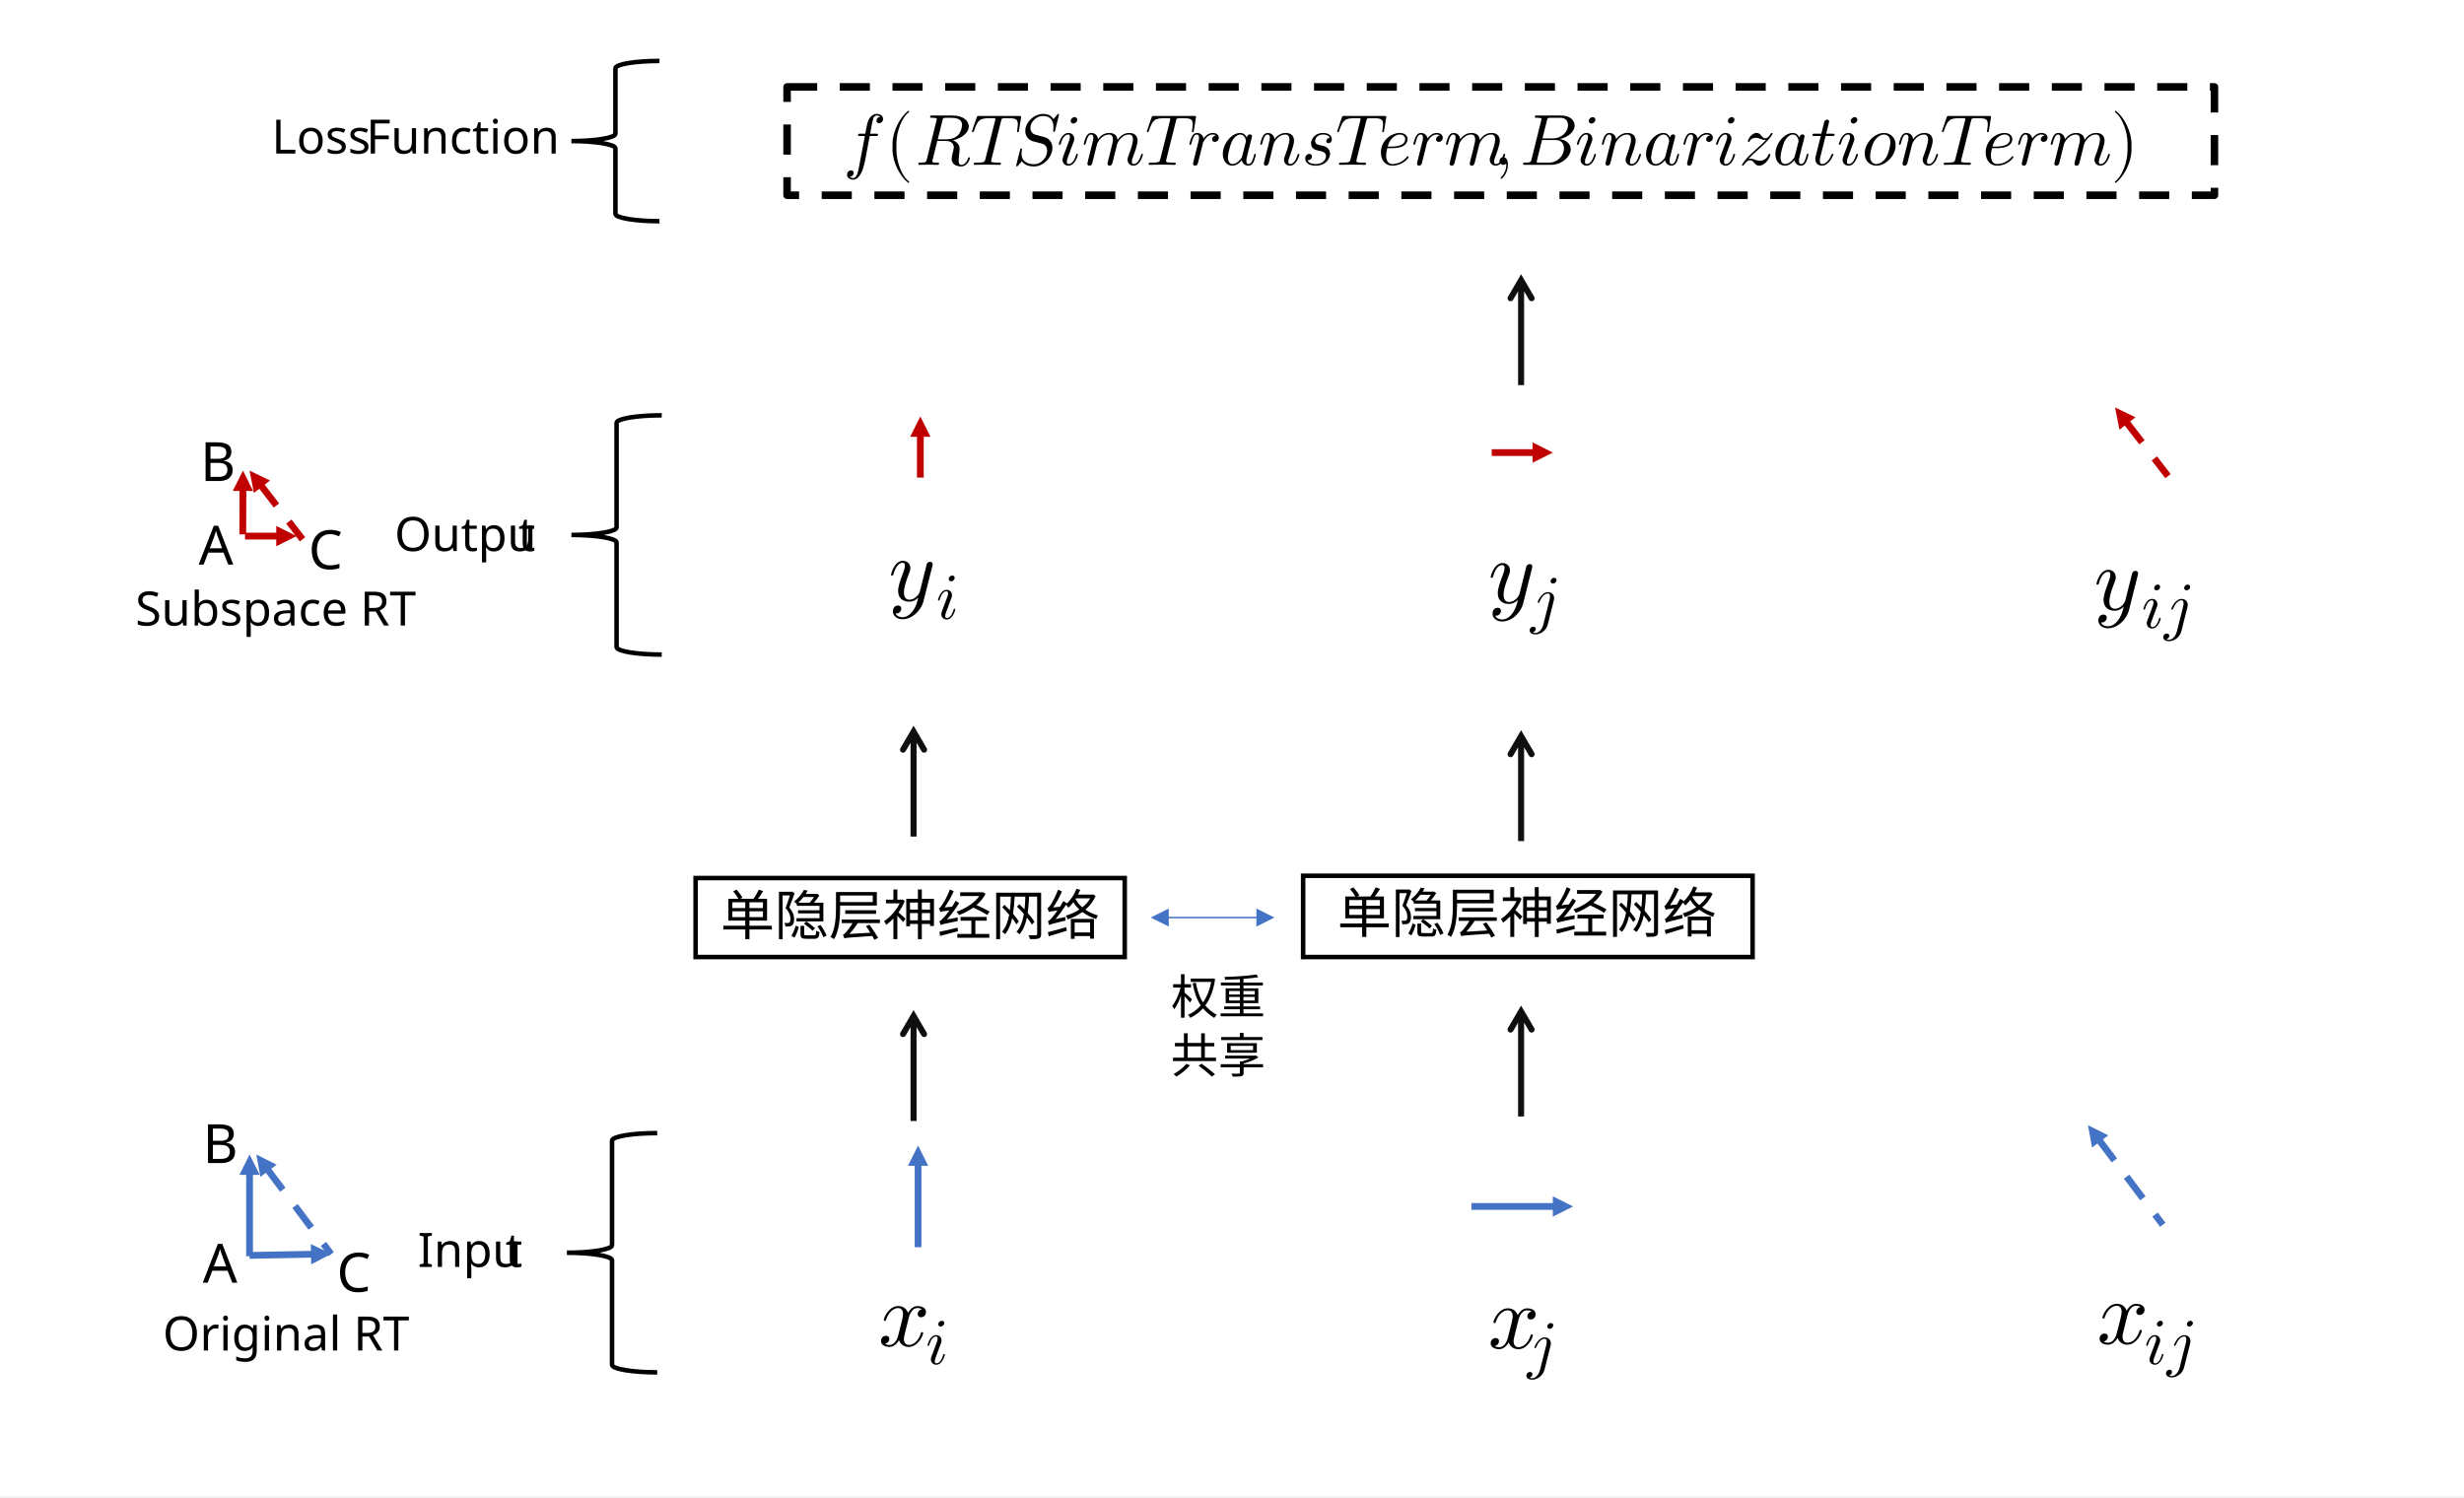
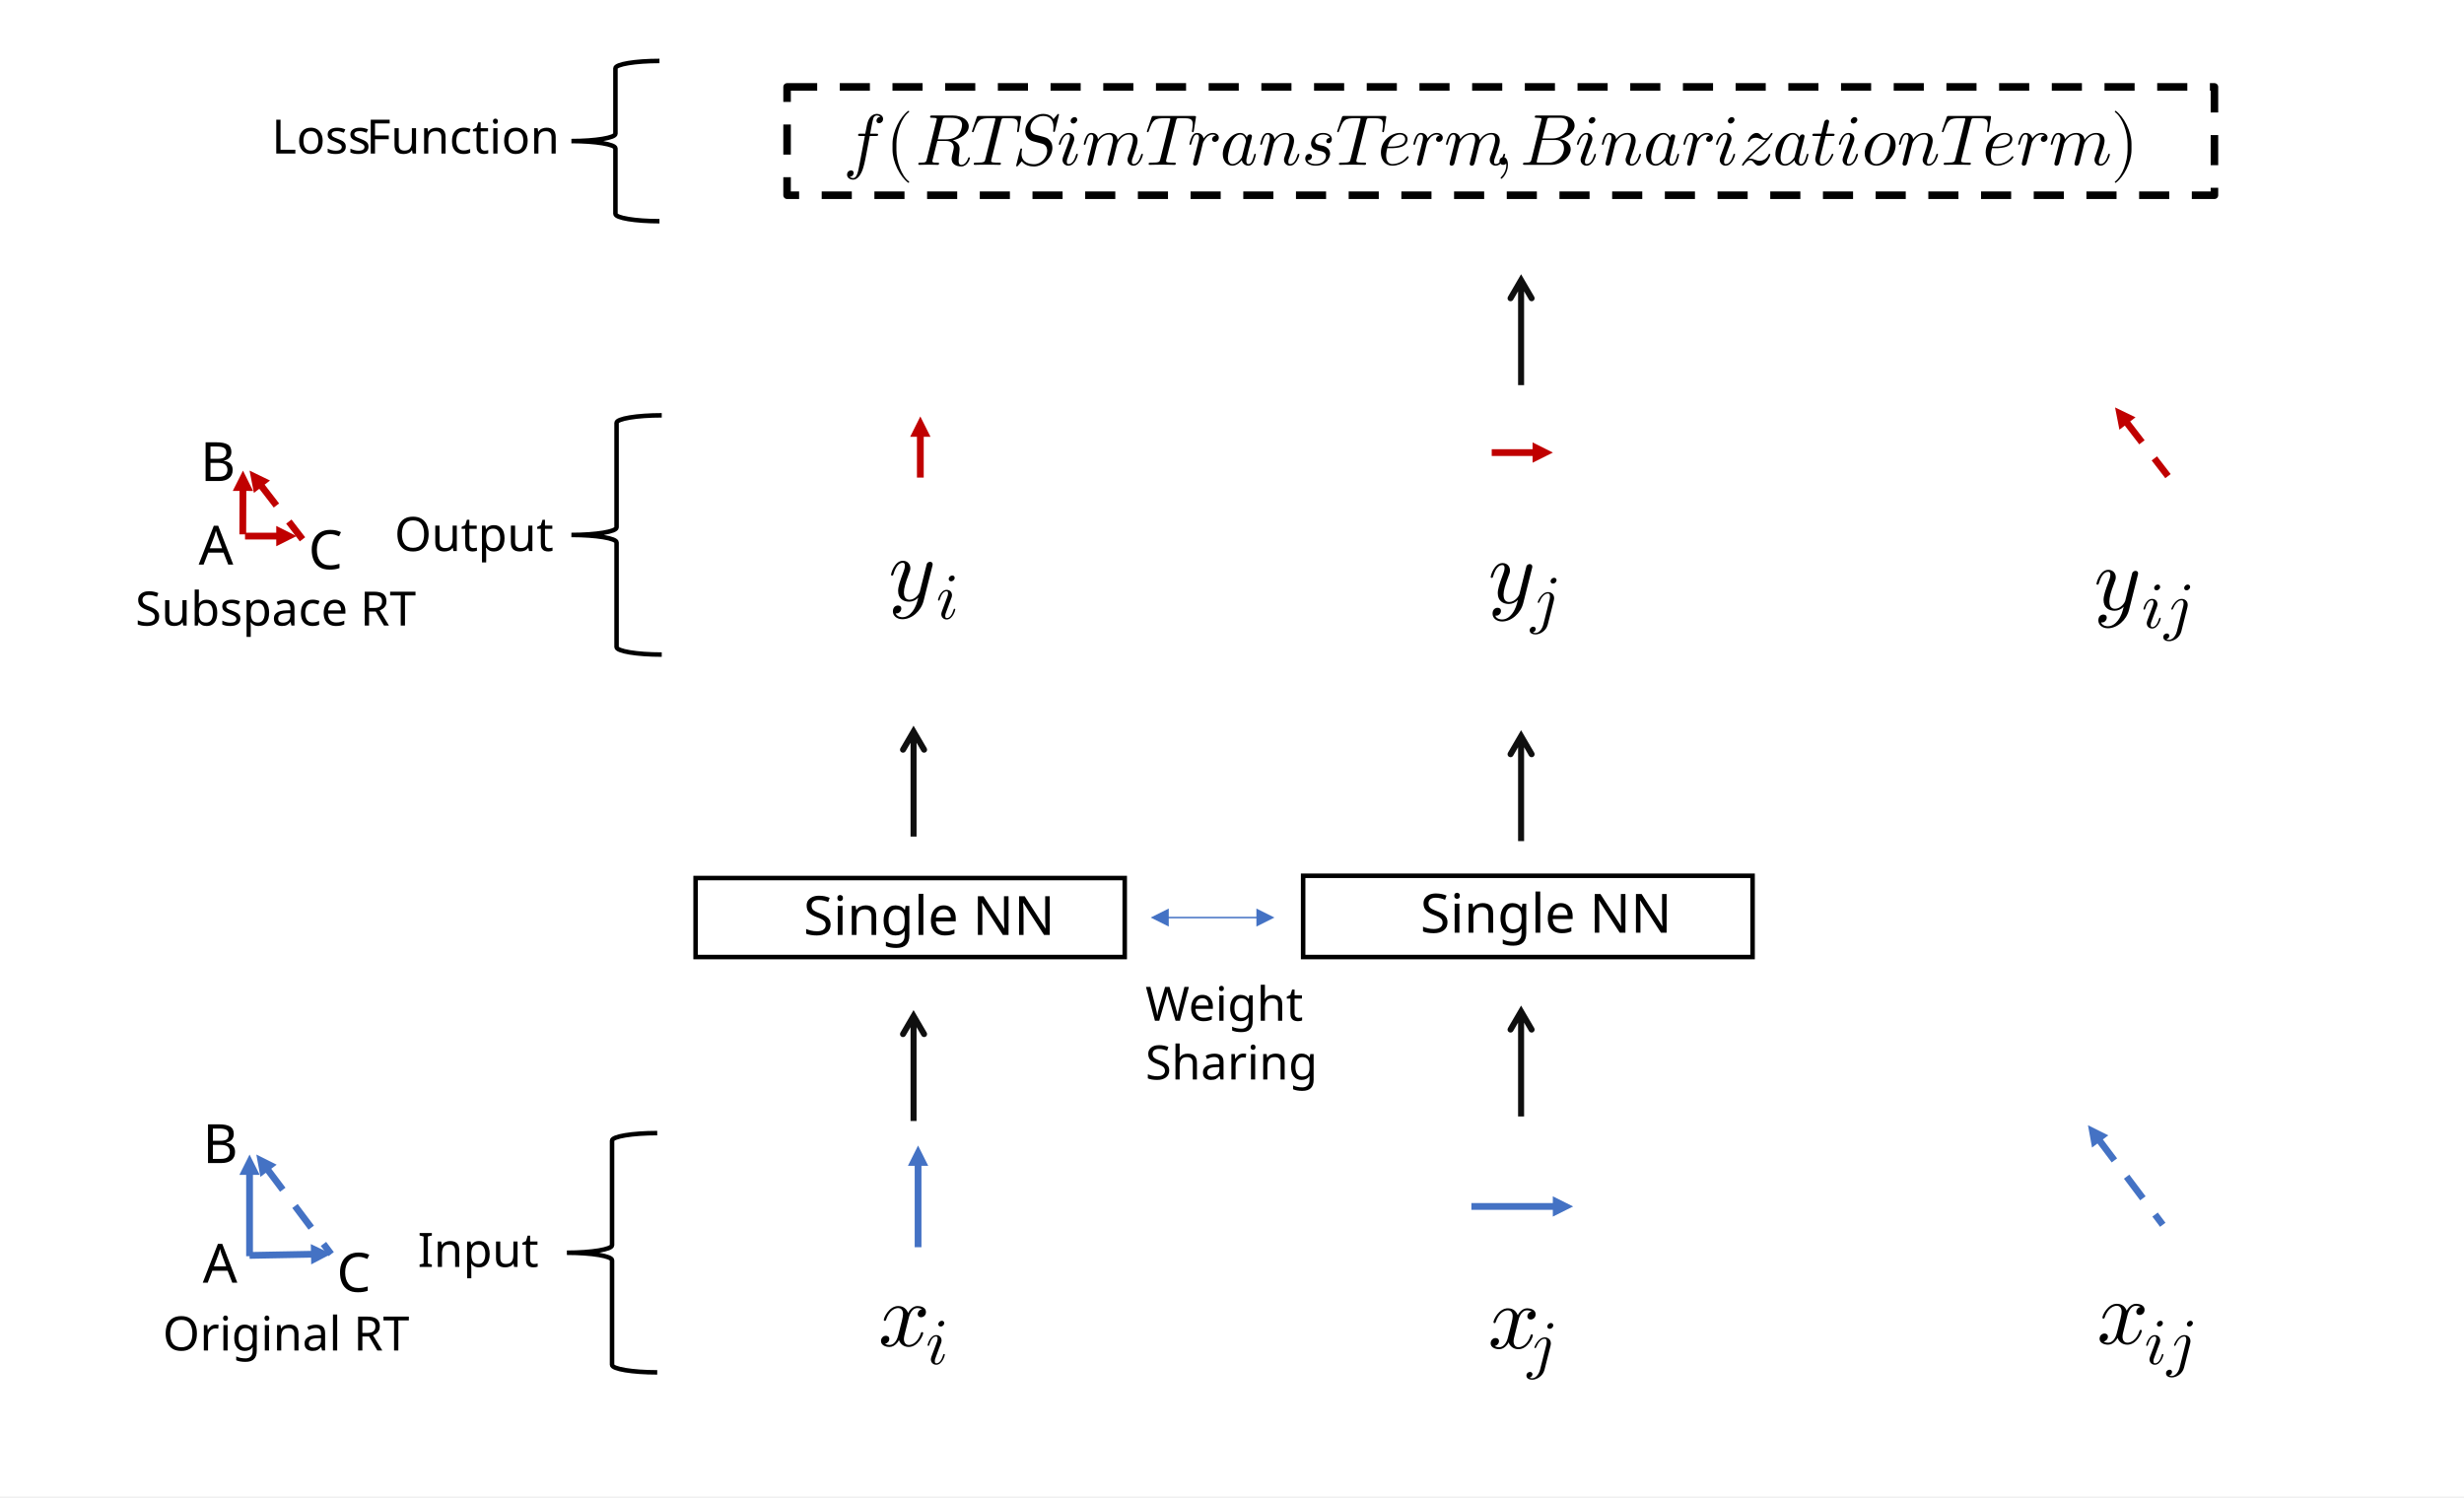
<svg xmlns="http://www.w3.org/2000/svg" width="1091" height="663" overflow="hidden">
  <defs>
    <clipPath id="clip0">
      <rect x="0" y="0" width="1091" height="663" />
    </clipPath>
  </defs>
  <g clip-path="url(#clip0)">
    <rect x="0" y="0" width="1091" height="662.667" fill="#FFFFFF" />
    <path d="M1.333-2.84757e-06 1.333 46.471-1.333 46.471-1.333 2.84757e-06ZM5.816 39.146 0 49.115-5.815 39.146C-6.186 38.51-5.971 37.694-5.336 37.323-4.7 36.953-3.884 37.167-3.513 37.803L1.151 45.799-1.151 45.799 3.513 37.803C3.884 37.167 4.7 36.953 5.336 37.323 5.972 37.694 6.186 38.51 5.816 39.146Z" fill="#000000" fill-opacity="0.941" transform="matrix(1.0005 0 0 -1 404.5 496.384)" />
    <path d="M1.333-2.84757e-06 1.333 46.471-1.333 46.471-1.333 2.84757e-06ZM5.816 39.146 0 49.115-5.815 39.146C-6.186 38.51-5.971 37.694-5.336 37.323-4.7 36.953-3.884 37.167-3.513 37.803L1.151 45.799-1.151 45.799 3.513 37.803C3.884 37.167 4.7 36.953 5.336 37.323 5.972 37.694 6.186 38.51 5.816 39.146Z" fill="#000000" fill-opacity="0.941" transform="matrix(1.0005 0 0 -1 673.5 494.385)" />
    <path d="M1.333-2.84757e-06 1.333 46.471-1.333 46.471-1.333 2.84757e-06ZM5.816 39.146 0 49.115-5.815 39.146C-6.186 38.51-5.971 37.694-5.336 37.323-4.7 36.953-3.884 37.167-3.513 37.803L1.151 45.799-1.151 45.799 3.513 37.803C3.884 37.167 4.7 36.953 5.336 37.323 5.972 37.694 6.186 38.51 5.816 39.146Z" fill="#000000" fill-opacity="0.941" transform="matrix(1.0005 0 0 -1 404.5 370.448)" />
    <path d="M1.333-2.84757e-06 1.333 46.471-1.333 46.471-1.333 2.84757e-06ZM5.816 39.146 0 49.115-5.815 39.146C-6.186 38.51-5.971 37.694-5.336 37.323-4.7 36.953-3.884 37.167-3.513 37.803L1.151 45.799-1.151 45.799 3.513 37.803C3.884 37.167 4.7 36.953 5.336 37.323 5.972 37.694 6.186 38.51 5.816 39.146Z" fill="#000000" fill-opacity="0.941" transform="matrix(1.0005 0 0 -1 673.5 372.447)" />
    <path d="M1.499-3.49368e-06 1.499 37.534-1.499 37.534-1.499 3.49368e-06ZM4.498 36.035 0 45.031-4.498 36.035Z" fill="#4472C4" transform="matrix(1.0005 0 0 -1 110.5 556.273)" />
    <path d="M0.028-1.499 28.721-0.956 28.664 2.042-0.028 1.499ZM27.278-3.982 36.187 0.685 27.108 5.012Z" fill="#4472C4" transform="matrix(1.0005 0 0 -1 110.5 555.906)" />
    <path d="M119.202 516.338 126.406 525.93 124.007 527.73 116.803 518.138ZM131.809 533.125 139.013 542.717 136.614 544.517 129.41 534.925ZM144.416 549.911 147.816 554.439 145.417 556.239 142.017 551.711ZM115.304 521.137 113.5 511.243 122.502 515.737Z" fill="#4472C4" />
    <path d="M1.499-0.005 1.566 20.716-1.433 20.725-1.499 0.005ZM4.56 19.207 0.091 28.217-4.436 19.236Z" fill="#C00000" transform="matrix(1.0005 0 0 -1 107.5 236.612)" />
    <path d="M108.5 235.881 123.816 235.882 123.816 238.88 108.5 238.88ZM122.316 232.883 131.316 237.381 122.316 241.879Z" fill="#C00000" />
    <path d="M116.264 213.42 123.586 222.923 121.209 224.752 113.887 215.249ZM129.077 230.05 135.123 237.898 132.746 239.728 126.7 231.88ZM112.426 218.267 110.5 208.395 119.556 212.778Z" fill="#C00000" />
    <path d="M516.167 405.963 557.635 405.963 557.635 406.629 516.167 406.629ZM517.5 410.294 509.5 406.296 517.5 402.298ZM556.302 402.298 564.302 406.296 556.302 410.294Z" fill="#4472C4" />
    <path d="M1.333-2.84757e-06 1.333 46.471-1.333 46.471-1.333 2.84757e-06ZM5.816 39.146 0 49.115-5.815 39.146C-6.186 38.51-5.971 37.694-5.336 37.323-4.7 36.953-3.884 37.167-3.513 37.803L1.151 45.799-1.151 45.799 3.513 37.803C3.884 37.167 4.7 36.953 5.336 37.323 5.972 37.694 6.186 38.51 5.816 39.146Z" fill="#000000" fill-opacity="0.941" transform="matrix(1.0005 0 0 -1 673.5 170.548)" />
    <rect x="348.5" y="38.481" width="632" height="47.976" stroke="#000000" stroke-width="3.333" stroke-linejoin="round" stroke-miterlimit="10" stroke-dasharray="13.333 10" fill="none" />
    <text font-family="Cambria Math,Cambria Math_MSFontService,sans-serif" font-weight="400" font-size="32" transform="matrix(1 0 0 0.999497 373.352 73)">𝑓<tspan font-size="32" x="18.607" y="0">(</tspan>
      <tspan font-size="32" x="31.94" y="0">𝑅𝑇𝑆𝑖𝑚𝑇𝑟𝑎𝑛𝑠𝑇𝑒𝑟𝑚</tspan>
      <tspan font-size="32" x="287.82" y="0">,</tspan>
      <tspan font-size="32" x="299.653" y="0">𝐵𝑖𝑛𝑎𝑟𝑖𝑧𝑎𝑡𝑖𝑜𝑛𝑇𝑒𝑟𝑚</tspan>
      <tspan font-size="32" x="561.2" y="0">)</tspan>
      <tspan font-size="40" x="15.565" y="523.263">𝑥</tspan>
      <tspan font-size="29" x="36.505" y="531.267">𝑖</tspan>
      <tspan font-size="40" x="285.515" y="524.263">𝑥</tspan>
      <tspan font-size="29" x="302.888" y="532.268">𝑗</tspan>
      <tspan font-size="40" x="555.137" y="522.262">𝑥</tspan>
      <tspan font-size="29" x="576.077" y="531.267">𝑖𝑗</tspan>
      <tspan font-family="Calibri,Calibri_MSFontService,sans-serif" font-size="21" x="-301.285" y="525.264">Original RT</tspan>
      <tspan font-size="40" x="20.002" y="193.097">𝑦</tspan>
      <tspan font-size="29" x="41.122" y="201.101">𝑖</tspan>
      <tspan font-size="40" x="285.515" y="194.098">𝑦</tspan>
      <tspan font-size="29" x="304.335" y="202.102">𝑗</tspan>
      <tspan font-size="40" x="553.746" y="197.099">𝑦</tspan>
      <tspan font-size="29" x="574.866" y="205.103">𝑖𝑗</tspan>
      <tspan font-family="Calibri,Calibri_MSFontService,sans-serif" font-size="21" x="-313.439" y="204.103">Subspace RT</tspan>
    </text>
    <path d="M942.264 185.434 949.586 194.937 947.209 196.766 939.887 187.263ZM955.077 202.064 961.123 209.912 958.746 211.742 952.7 203.894ZM938.426 190.281 936.5 180.409 945.557 184.792Z" fill="#C00000" />
    <path d="M1.499-5.81002e-06 1.499 19.581-1.499 19.581-1.499 5.81002e-06ZM4.498 18.082 0 27.078-4.498 18.082Z" fill="#C00000" transform="matrix(1.0005 0 0 -1 407.5 211.485)" />
    <path d="M930.202 503.345 937.406 512.937 935.007 514.737 927.803 505.145ZM942.809 520.131 950.013 529.723 947.614 531.523 940.41 521.931ZM955.416 536.918 958.816 541.445 956.417 543.245 953.017 538.718ZM926.304 508.144 924.5 498.25 933.502 502.744Z" fill="#4472C4" />
    <path d="M1.499-3.49368e-06 1.499 37.534-1.499 37.534-1.499 3.49368e-06ZM4.498 36.035 0 45.031-4.498 36.035Z" fill="#4472C4" transform="matrix(1.0005 0 0 -1 406.5 552.276)" />
    <text font-family="Calibri,Calibri_MSFontService,sans-serif" font-weight="400" font-size="24" transform="matrix(1 0 0 0.999497 89.7737 568)">A<tspan font-size="24" x="-0" y="-53.027">B</tspan>
      <tspan font-size="24" x="59.303" y="4.002">C</tspan>
      <tspan font-size="24" x="-1.805" y="-318.16">A</tspan>
      <tspan font-size="24" x="-1.062" y="-355.178">B</tspan>
      <tspan font-size="24" x="46.785" y="-316.159">C</tspan>
    </text>
    <rect x="308" y="388.805" width="190" height="34.982" stroke="#000000" stroke-width="2" stroke-miterlimit="8" fill="#FFFFFF" />
-     <text font-family="DengXian,DengXian_MSFontService,sans-serif" font-weight="400" font-size="24" transform="matrix(1 0 0 0.999497 318.971 414)">单隐层神经网络</text>
+     <text font-family="Calibri,Calibri_MSFontService,sans-serif" font-weight="400" font-size="24" transform="matrix(1 0 0 0.999497 355.721 414)">Single NN</text>
    <path d="M1.499-3.49368e-06 1.499 37.534-1.499 37.534-1.499 3.49368e-06ZM4.498 36.035 0 45.031-4.498 36.035Z" fill="#4472C4" transform="matrix(6.12631e-17 1 1.0005 -6.12323e-17 651.5 534.232)" />
    <path d="M1.499-5.81002e-06 1.499 19.581-1.499 19.581-1.499 5.81002e-06ZM4.498 18.082 0 27.078-4.498 18.082Z" fill="#C00000" transform="matrix(6.12631e-17 1 1.0005 -6.12323e-17 660.5 200.399)" />
    <rect x="577" y="387.805" width="199" height="35.982" stroke="#000000" stroke-width="2" stroke-miterlimit="8" fill="#FFFFFF" />
-     <text font-family="DengXian,DengXian_MSFontService,sans-serif" font-weight="400" font-size="24" transform="matrix(1 0 0 0.999497 592.114 413)">单隐层神经网络<tspan font-size="21" x="-73.76" y="36.018">权重</tspan>
-       <tspan font-size="21" x="-73.76" y="62.031">共享</tspan>
-       <tspan font-family="Calibri,Calibri_MSFontService,sans-serif" font-size="21" x="-417.446" y="-169.085">Outpu</tspan>
-       <tspan font-family="Calibri,Calibri_MSFontService,sans-serif" font-size="21" x="-362.612" y="-169.085">t</tspan>
+     <text font-family="Calibri,Calibri_MSFontService,sans-serif" font-weight="400" font-size="24" transform="matrix(1 0 0 0.999497 628.864 413)">Single NN<tspan font-size="21" x="-121.707" y="39.02">Weight </tspan>
+       <tspan font-size="21" x="-121.707" y="65.033">Sharing</tspan>
+       <tspan font-size="21" x="-454.196" y="-169.085">Output</tspan>
    </text>
    <path d="M293 289.854C281.954 289.854 273 288.363 273 286.523L273 240.212C273 238.372 264.046 236.881 253 236.881 264.046 236.881 273 235.389 273 233.549L273 187.239C273 185.399 281.954 183.908 293 183.908" stroke="#000000" stroke-width="2" stroke-miterlimit="8" fill="none" fill-rule="evenodd" />
-     <text font-family="Calibri,Calibri_MSFontService,sans-serif" font-weight="400" font-size="21" transform="matrix(1 0 0 0.999497 184.954 561)">Inpu<tspan font-size="21" x="38.833" y="0">t</tspan>
+     <text font-family="Calibri,Calibri_MSFontService,sans-serif" font-weight="400" font-size="21" transform="matrix(1 0 0 0.999497 184.954 561)">Input</text>
+     <path d="M291 607.694C279.954 607.694 271 606.203 271 604.363L271 558.053C271 556.213 262.046 554.721 251 554.721 262.046 554.721 271 553.229 271 551.39L271 505.079C271 503.239 279.954 501.748 291 501.748" stroke="#000000" stroke-width="2" stroke-miterlimit="8" fill="none" fill-rule="evenodd" />
+     <text font-family="Calibri,Calibri_MSFontService,sans-serif" font-weight="400" font-size="21" transform="matrix(1 0 0 0.999497 120.292 68)">Loss<tspan font-size="21" x="41.833" y="0">Function</tspan>
    </text>
-     <path d="M291 607.694C279.954 607.694 271 606.203 271 604.363L271 558.053C271 556.213 262.046 554.721 251 554.721 262.046 554.721 271 553.229 271 551.39L271 505.079C271 503.239 279.954 501.748 291 501.748" stroke="#000000" stroke-width="2" stroke-miterlimit="8" fill="none" fill-rule="evenodd" />
-     <text font-family="Calibri,Calibri_MSFontService,sans-serif" font-weight="400" font-size="21" transform="matrix(1 0 0 0.999497 120.292 68)">Loss<tspan font-size="21" x="41.833" y="0">Functio</tspan>n</text>
    <path d="M292 97.951C281.23 97.951 272.5 96.496 272.5 94.703L272.5 65.717C272.5 63.923 263.77 62.469 253 62.469 263.77 62.469 272.5 61.014 272.5 59.22L272.5 30.235C272.5 28.441 281.23 26.986 292 26.986" stroke="#000000" stroke-width="2" stroke-miterlimit="8" fill="none" fill-rule="evenodd" />
  </g>
</svg>
